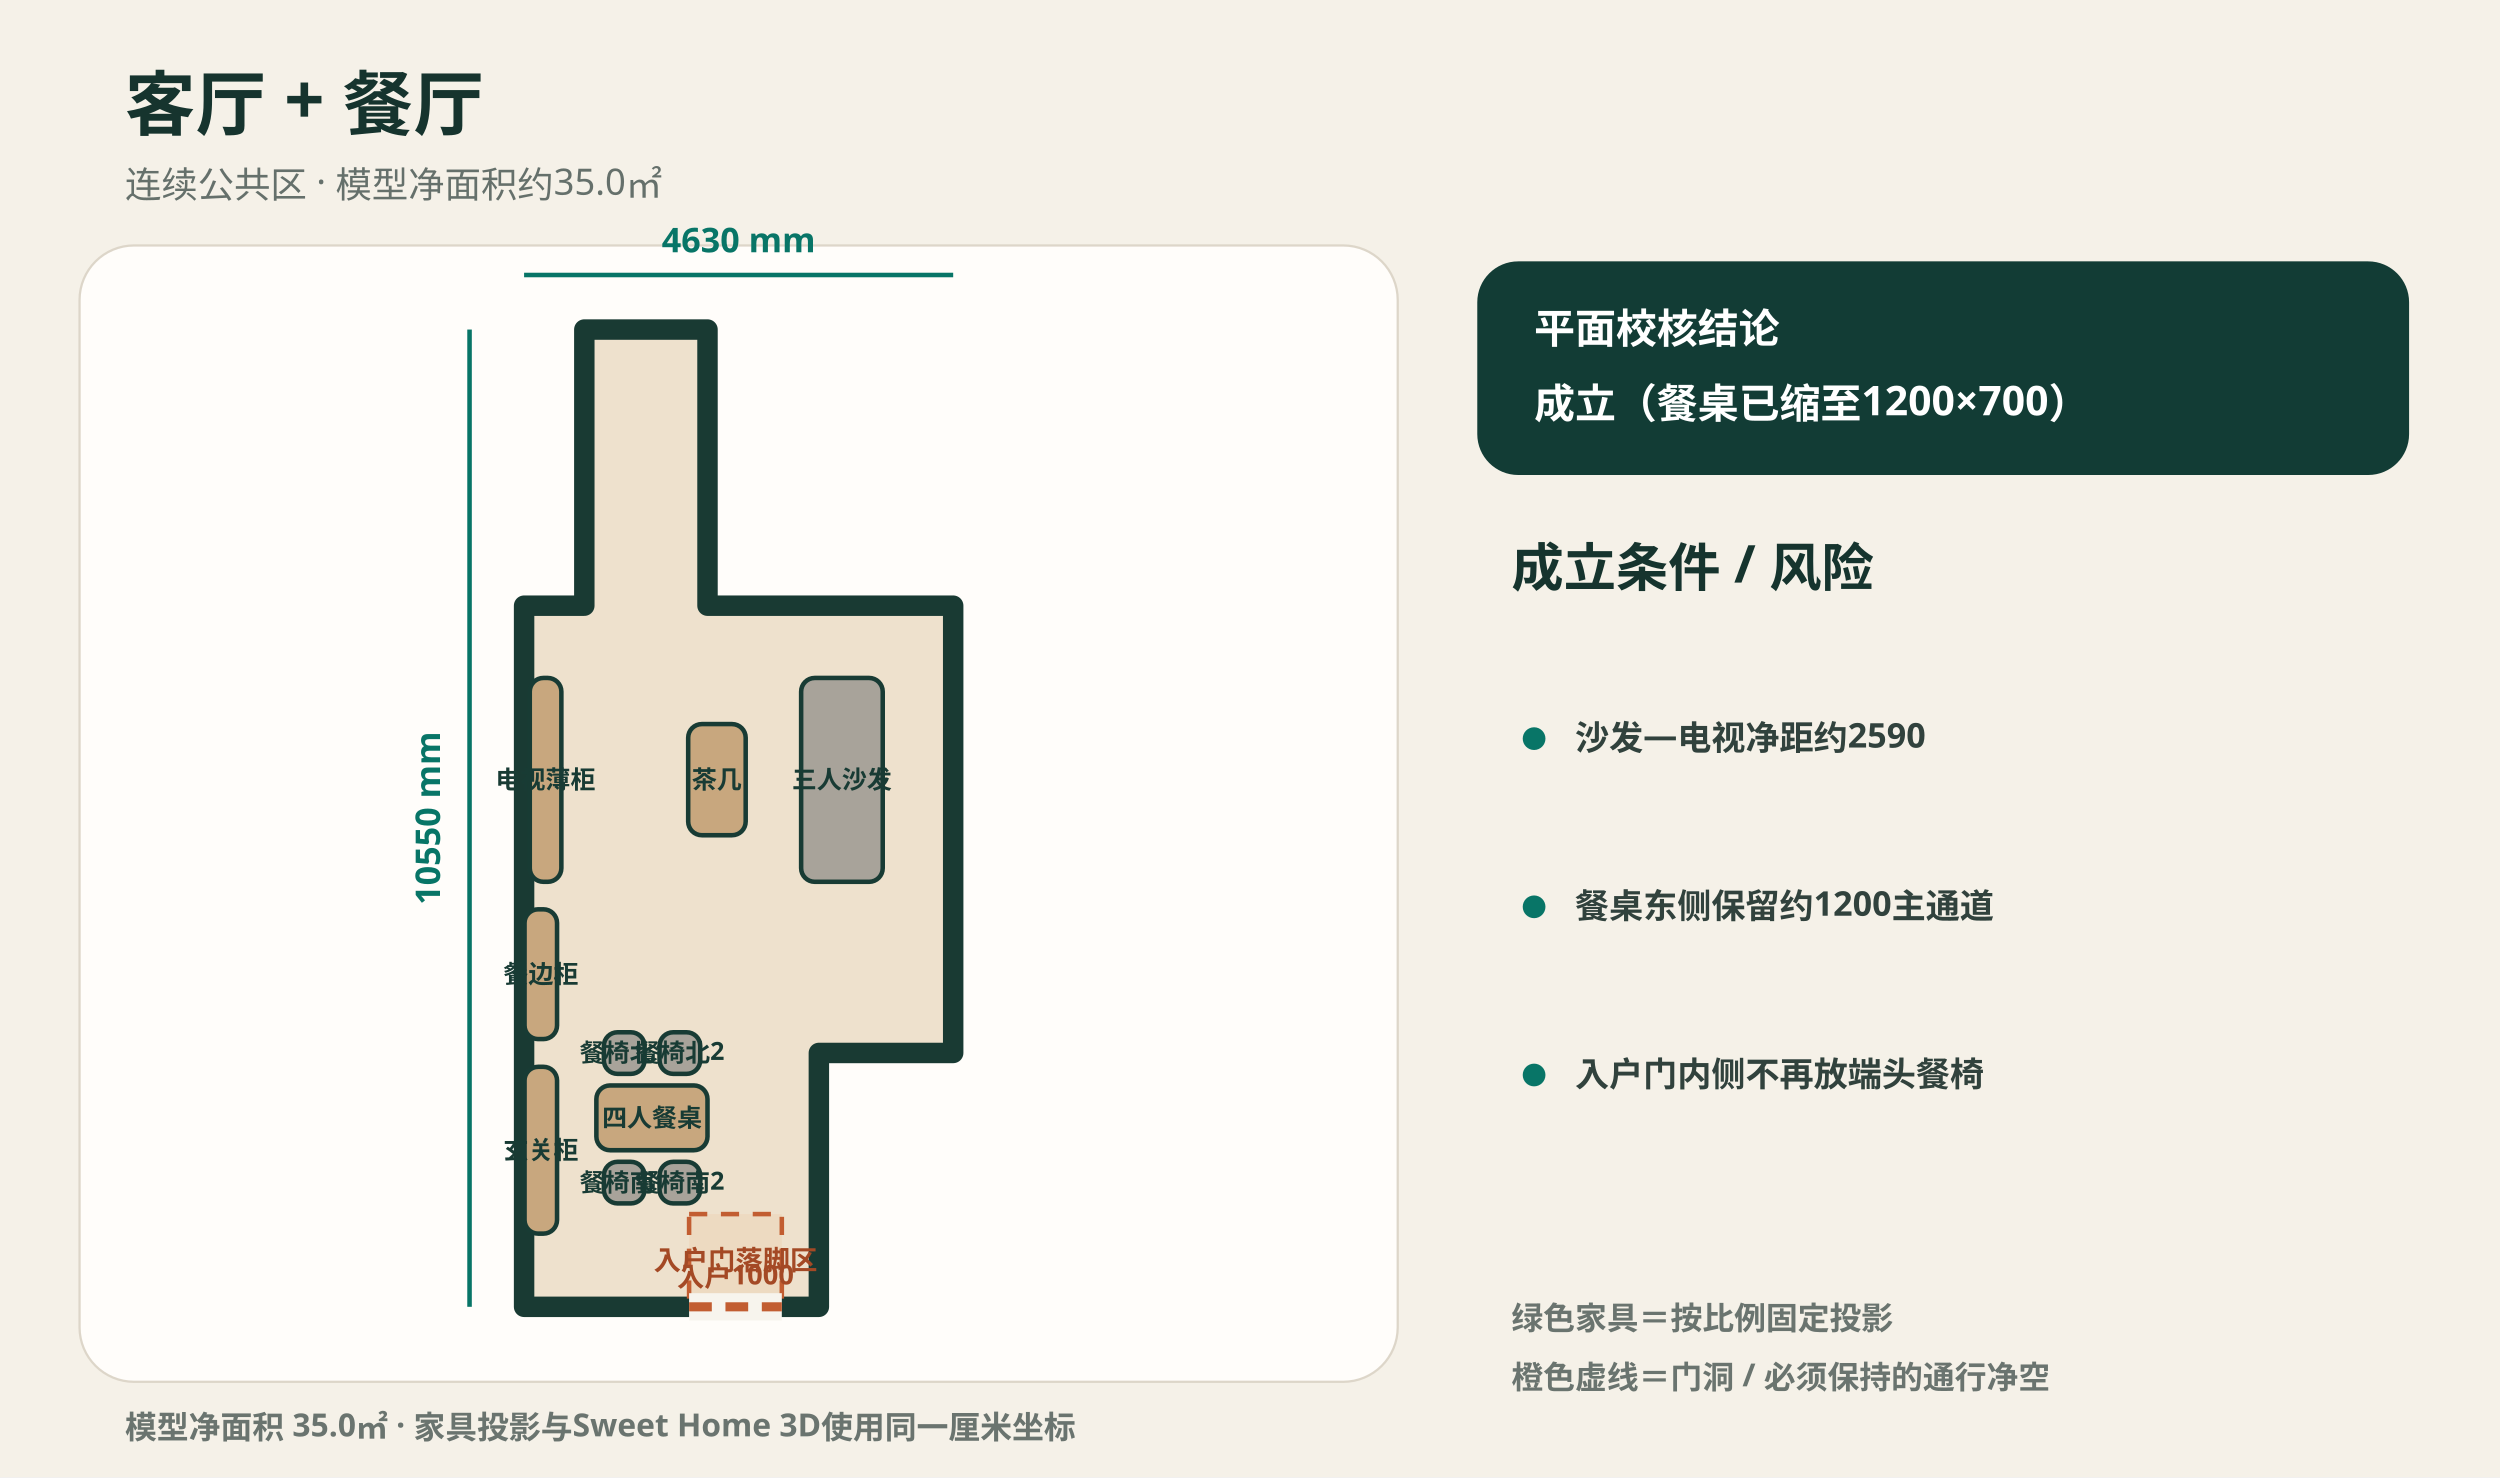
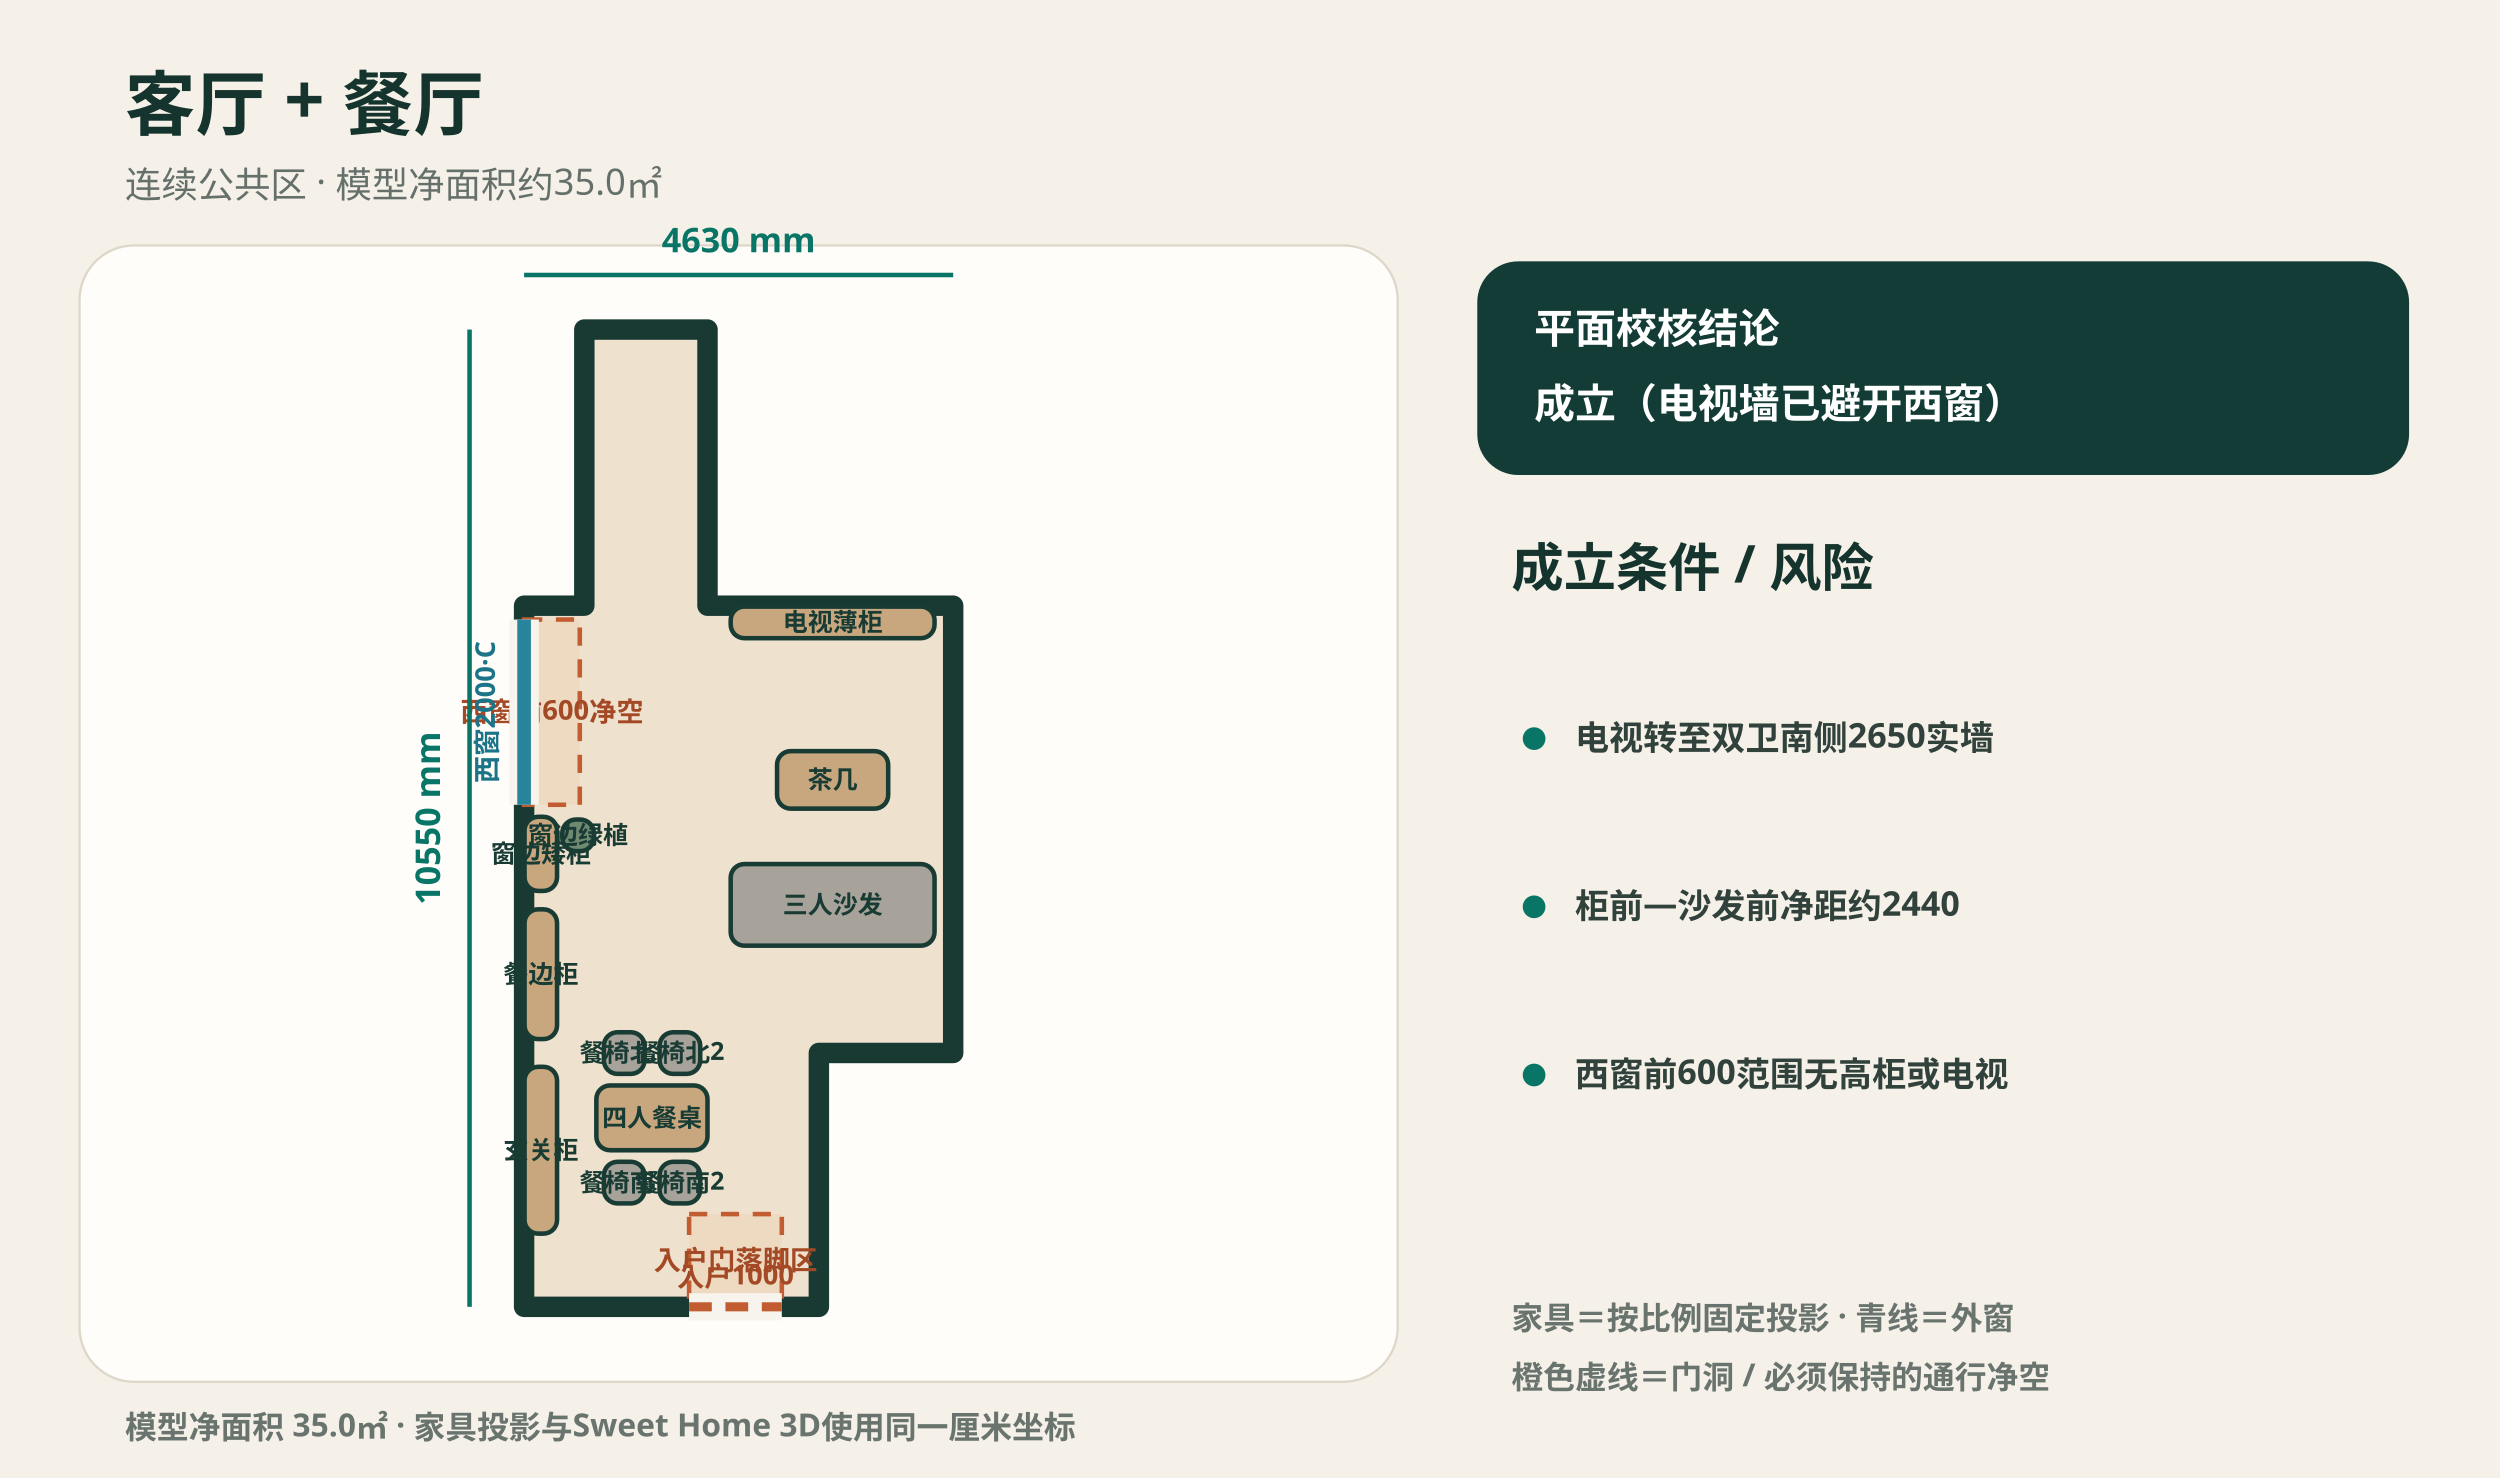
<svg xmlns="http://www.w3.org/2000/svg" viewBox="0 0 1100 650" role="img" aria-label="客厅 + 餐厅按比例空间校核图">
  <style>
  .title{font:800 31px system-ui,'Microsoft YaHei';fill:#16342e} .sub{font:500 16px system-ui,'Microsoft YaHei';fill:#65706b}
  .dim{font:700 15px system-ui,'Microsoft YaHei';fill:#087567} .fixture{font:700 11px system-ui,'Microsoft YaHei';fill:#183b34}
-   .door-label{font:700 12px system-ui,'Microsoft YaHei';fill:#a44925} .note{font:600 15px system-ui,'Microsoft YaHei';fill:#31423d}
+   .door-label{font:700 12px system-ui,'Microsoft YaHei';fill:#a44925} .window-label{font:700 12px system-ui,'Microsoft YaHei';fill:#1c7488} .note{font:600 15px system-ui,'Microsoft YaHei';fill:#31423d}
  .status{font:800 18px system-ui,'Microsoft YaHei';fill:#fff} .meta{font:600 14px system-ui,'Microsoft YaHei';fill:#6a746f}
</style>
  <rect width="1100" height="650" fill="#f5f1e8" />
  <text x="55" y="57" class="title">客厅 + 餐厅</text>
  <text x="55" y="87" class="sub">连续公共区 · 模型净面积约35.0㎡</text>
  <rect x="35" y="108" width="580" height="500" rx="24" fill="#fffdfa" stroke="#ddd6c9" />
  <polygon points="257.1,145.0 311.3,145.0 311.3,266.5 419.4,266.5 419.4,463.3 360.3,463.3 360.3,575.0 230.6,575.0 230.6,266.5 257.1,266.5" fill="#eee1cd" stroke="#193a33" stroke-width="9" stroke-linejoin="round" />
  <rect x="303.2" y="534.2" width="40.8" height="40.8" fill="#e5a46a" fill-opacity=".12" stroke="#c25d31" stroke-width="2" stroke-dasharray="8 6" />
  <text x="323.6" y="554.6" text-anchor="middle" dominant-baseline="middle" class="door-label">入户门落脚区</text>
-   <rect x="352.5" y="298.3" width="35.9" height="89.7" rx="6" fill="#a8a39a" stroke="#183b34" stroke-width="2" />
-   <text x="370.4" y="343.1" text-anchor="middle" dominant-baseline="middle" class="fixture">三人沙发</text>
-   <rect x="233.1" y="298.3" width="13.9" height="89.7" rx="6" fill="#c8a77e" stroke="#183b34" stroke-width="2" />
-   <text x="240.0" y="343.1" text-anchor="middle" dominant-baseline="middle" class="fixture">电视薄柜</text>
-   <rect x="302.8" y="318.6" width="25.3" height="48.9" rx="6" fill="#c8a77e" stroke="#183b34" stroke-width="2" />
-   <text x="315.4" y="343.1" text-anchor="middle" dominant-baseline="middle" class="fixture">茶几</text>
+   <rect x="230.6" y="272.6" width="24.5" height="81.5" fill="#e5a46a" fill-opacity=".12" stroke="#c25d31" stroke-width="2" stroke-dasharray="8 6" />
+   <text x="242.9" y="313.3" text-anchor="middle" dominant-baseline="middle" class="door-label">西窗前600净空</text>
+   <rect x="321.5" y="380.2" width="89.7" height="35.9" rx="6" fill="#a8a39a" stroke="#183b34" stroke-width="2" />
+   <text x="366.4" y="398.1" text-anchor="middle" dominant-baseline="middle" class="fixture">三人沙发</text>
+   <rect x="321.5" y="266.9" width="89.7" height="13.9" rx="6" fill="#c8a77e" stroke="#183b34" stroke-width="2" />
+   <text x="366.4" y="273.8" text-anchor="middle" dominant-baseline="middle" class="fixture">电视薄柜</text>
+   <rect x="341.9" y="330.5" width="48.9" height="25.3" rx="6" fill="#c8a77e" stroke="#183b34" stroke-width="2" />
+   <text x="366.4" y="343.1" text-anchor="middle" dominant-baseline="middle" class="fixture">茶几</text>
+   <rect x="230.8" y="359.4" width="14.3" height="32.6" rx="6" fill="#c8a77e" stroke="#183b34" stroke-width="2" />
+   <text x="238.0" y="375.7" text-anchor="middle" dominant-baseline="middle" class="fixture">窗边矮柜</text>
+   <rect x="247.4" y="360.6" width="13.9" height="13.9" rx="6" fill="#708a72" stroke="#183b34" stroke-width="2" />
+   <text x="254.3" y="367.5" text-anchor="middle" dominant-baseline="middle" class="fixture">窗边绿植</text>
  <rect x="262.4" y="477.6" width="48.9" height="28.5" rx="6" fill="#c8a77e" stroke="#183b34" stroke-width="2" />
  <text x="286.9" y="491.9" text-anchor="middle" dominant-baseline="middle" class="fixture">四人餐桌</text>
  <rect x="265.7" y="454.2" width="17.9" height="18.3" rx="6" fill="#a8a39a" stroke="#183b34" stroke-width="2" />
  <text x="274.7" y="463.3" text-anchor="middle" dominant-baseline="middle" class="fixture">餐椅北1</text>
  <rect x="290.2" y="454.2" width="17.9" height="18.3" rx="6" fill="#a8a39a" stroke="#183b34" stroke-width="2" />
  <text x="299.1" y="463.3" text-anchor="middle" dominant-baseline="middle" class="fixture">餐椅北2</text>
  <rect x="265.7" y="511.2" width="17.9" height="18.3" rx="6" fill="#a8a39a" stroke="#183b34" stroke-width="2" />
  <text x="274.7" y="520.4" text-anchor="middle" dominant-baseline="middle" class="fixture">餐椅南1</text>
  <rect x="290.2" y="511.2" width="17.9" height="18.3" rx="6" fill="#a8a39a" stroke="#183b34" stroke-width="2" />
  <text x="299.1" y="520.4" text-anchor="middle" dominant-baseline="middle" class="fixture">餐椅南2</text>
  <rect x="230.8" y="469.4" width="14.3" height="73.4" rx="6" fill="#c8a77e" stroke="#183b34" stroke-width="2" />
  <text x="238.0" y="506.1" text-anchor="middle" dominant-baseline="middle" class="fixture">玄关柜</text>
  <rect x="230.8" y="400.1" width="14.3" height="57.1" rx="6" fill="#c8a77e" stroke="#183b34" stroke-width="2" />
  <text x="238.0" y="428.7" text-anchor="middle" dominant-baseline="middle" class="fixture">餐边柜</text>
+   <line x1="230.6" y1="272.6" x2="230.6" y2="354.1" stroke="#f7f4ed" stroke-width="13" />
+   <line x1="230.6" y1="272.6" x2="230.6" y2="354.1" stroke="#27849a" stroke-width="6" />
+   <text x="218.6" y="313.3" text-anchor="middle" class="window-label" transform="rotate(-90 218.6 313.3)">西窗2000·C</text>
  <line x1="303.2" y1="575.0" x2="344.0" y2="575.0" stroke="#f7f4ed" stroke-width="12" />
  <line x1="303.2" y1="575.0" x2="344.0" y2="575.0" stroke="#c25d31" stroke-width="4" stroke-dasharray="10 6" />
  <text x="323.6" y="566.0" text-anchor="middle" class="door-label">入户1000</text>
  <line x1="230.6" y1="121.0" x2="419.4" y2="121.0" stroke="#087567" stroke-width="2" />
  <text x="325.0" y="111.0" text-anchor="middle" class="dim">4630 mm</text>
  <line x1="206.6" y1="145.0" x2="206.6" y2="575.0" stroke="#087567" stroke-width="2" />
  <text x="193.6" y="360.0" transform="rotate(-90 193.6 360.0)" text-anchor="middle" class="dim">10550 mm</text>
  <text x="55" y="633" class="meta">模型净面积 35.0㎡ · 家具投影与Sweet Home 3D使用同一厘米坐标</text>
  <rect x="650" y="115" width="410" height="94" rx="18" fill="#123c35" />
  <text x="675" y="151" class="status">平面校核结论</text>
-   <text x="675" y="184" class="status">成立（餐桌已缩至1200×700）</text>
+   <text x="675" y="184" class="status">成立（电视墙已避开西窗）</text>
  <text x="665" y="258" class="title" style="font-size:23px">成立条件 / 风险</text>
  <g transform="translate(665 330)">
    <circle cx="10" cy="-5" r="5" fill="#087567" />
-     <text x="28" y="0" class="note">沙发—电视净距约2590</text>
+     <text x="28" y="0" class="note">电视转至双卫南侧2650实墙</text>
  </g>
  <g transform="translate(665 404)">
    <circle cx="10" cy="-5" r="5" fill="#087567" />
-     <text x="28" y="0" class="note">餐桌东侧保留约1200主通道</text>
+     <text x="28" y="0" class="note">柜前—沙发前净距约2440</text>
  </g>
  <g transform="translate(665 478)">
    <circle cx="10" cy="-5" r="5" fill="#087567" />
-     <text x="28" y="0" class="note">入户门内侧不再放端头餐椅</text>
+     <text x="28" y="0" class="note">西窗前600范围无高柜或电视</text>
  </g>
-   <text x="665" y="585" class="meta">绿色家具＝按比例固定投影</text>
+   <text x="665" y="585" class="meta">家具＝按比例固定投影 · 青线＝外窗</text>
  <text x="665" y="611" class="meta">橙色虚线＝门洞 / 必须保持的通行净空</text>
</svg>
